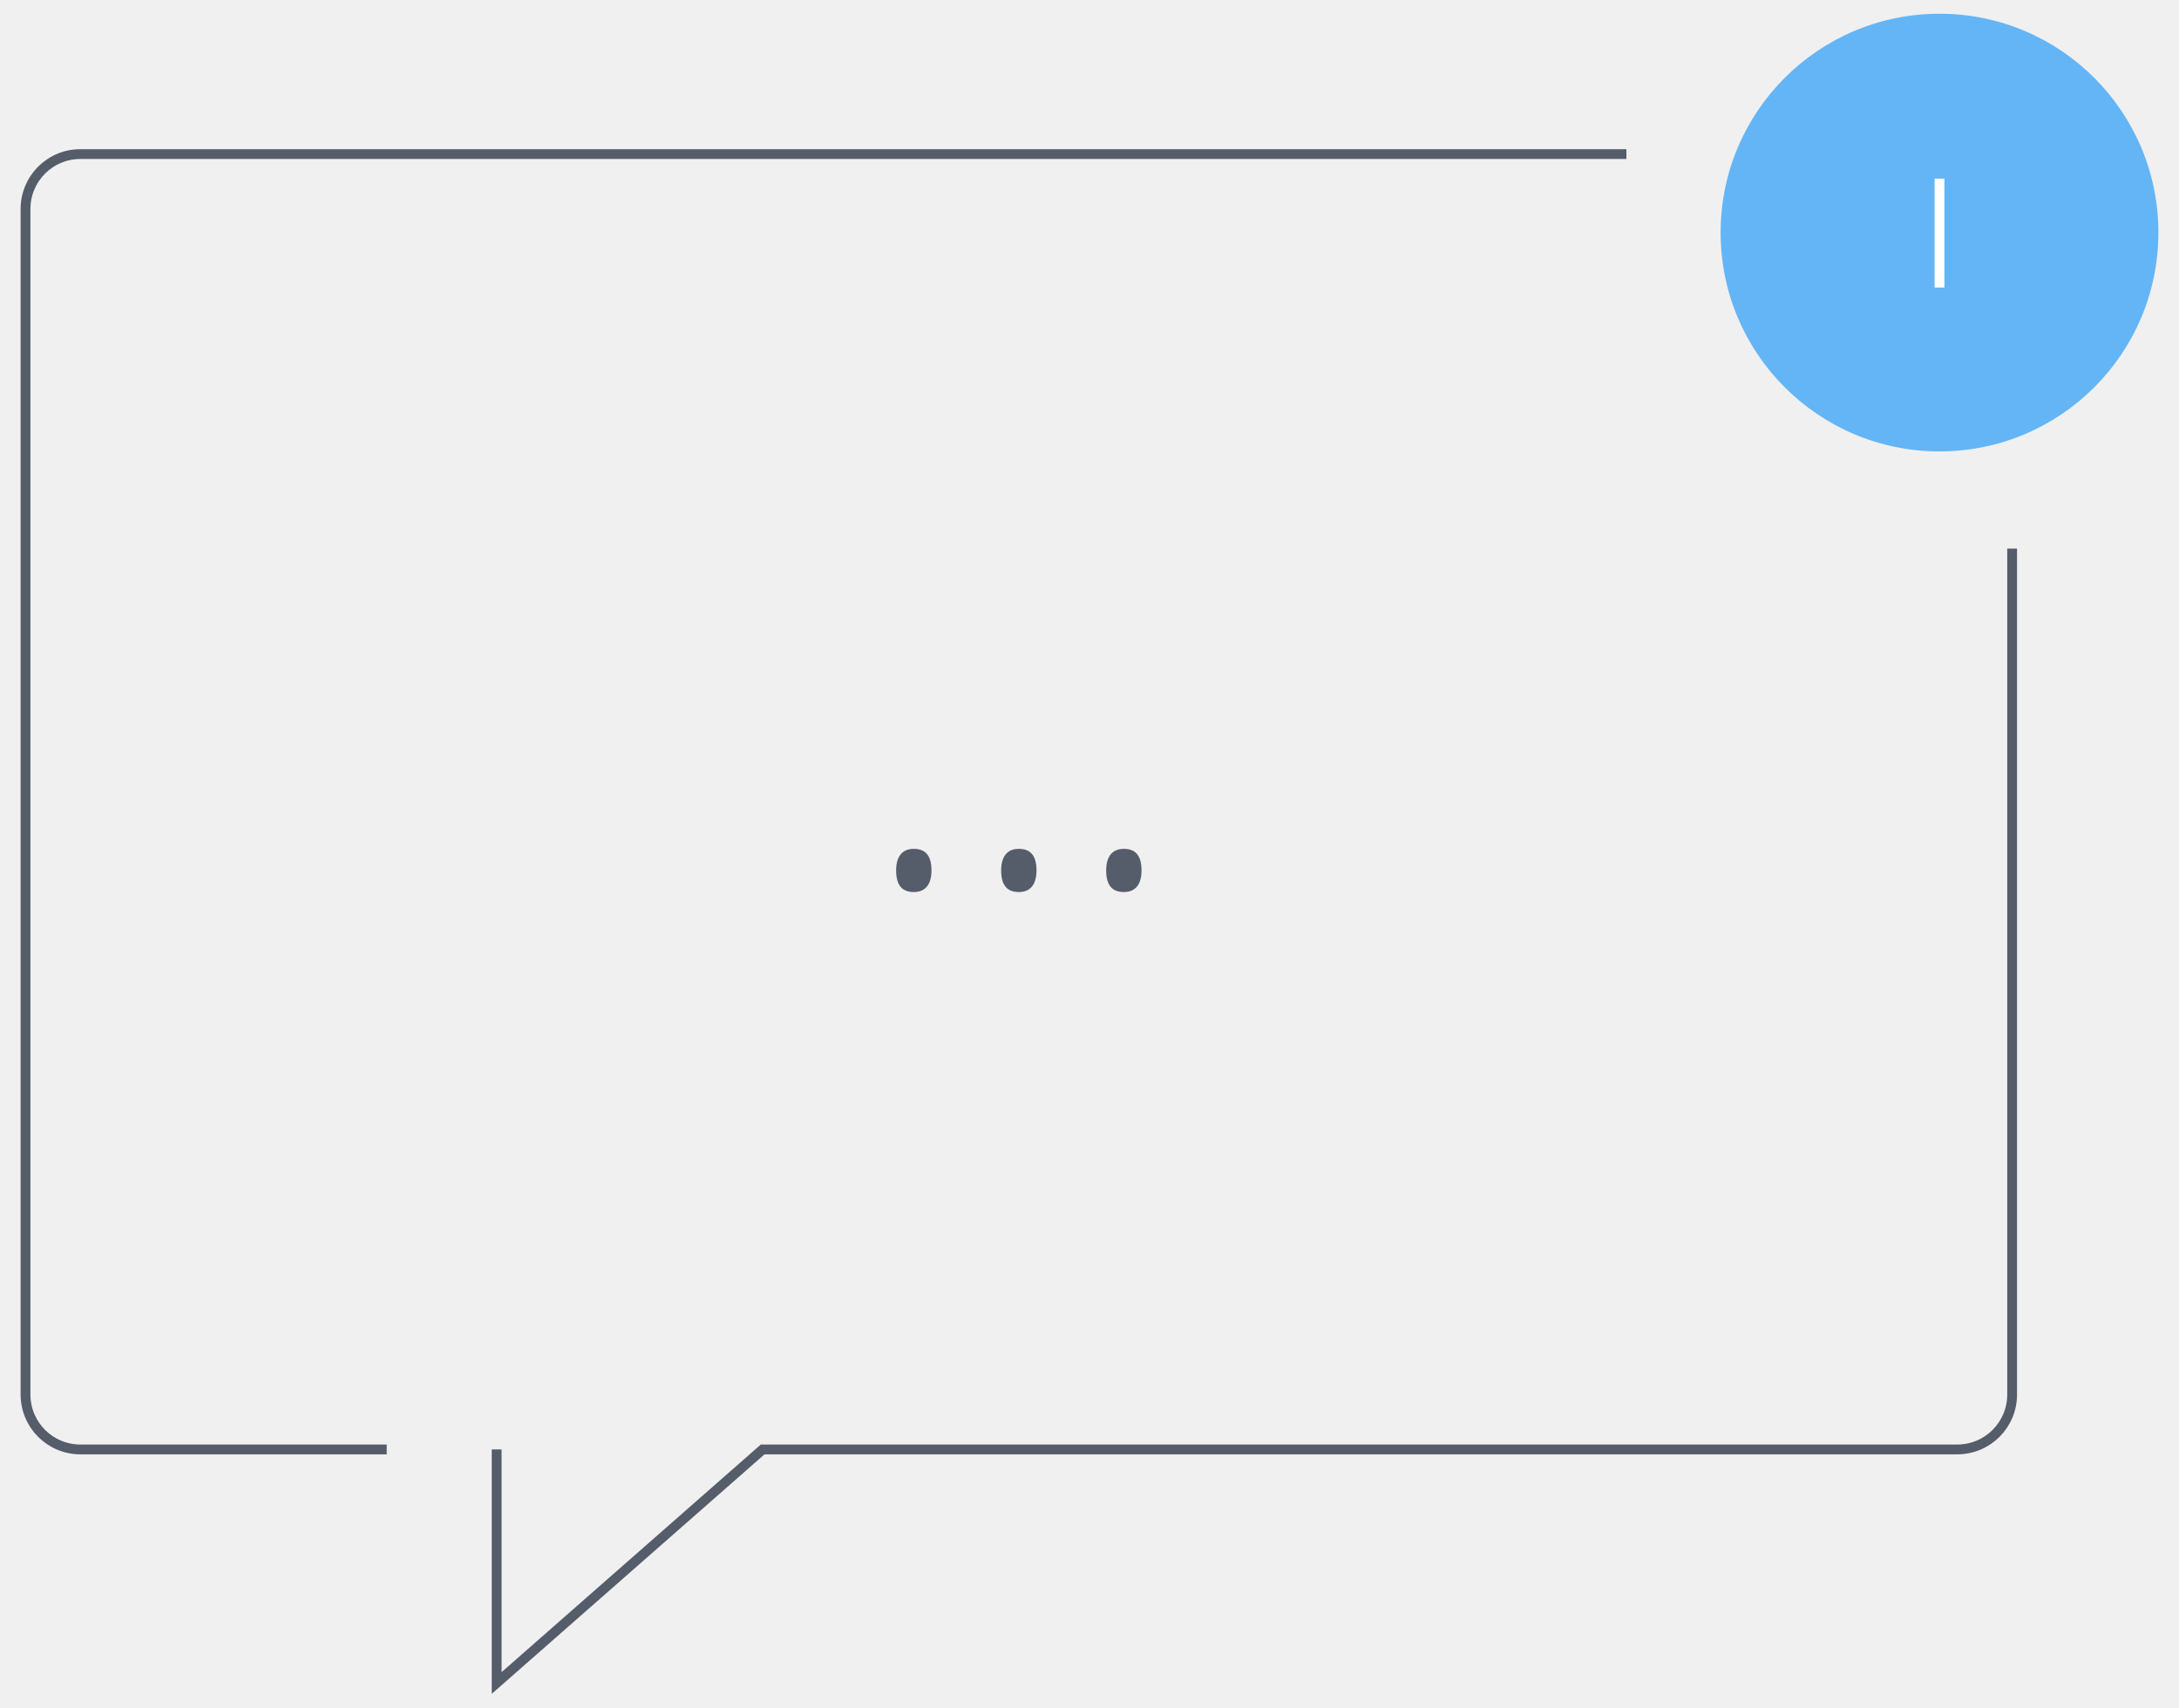
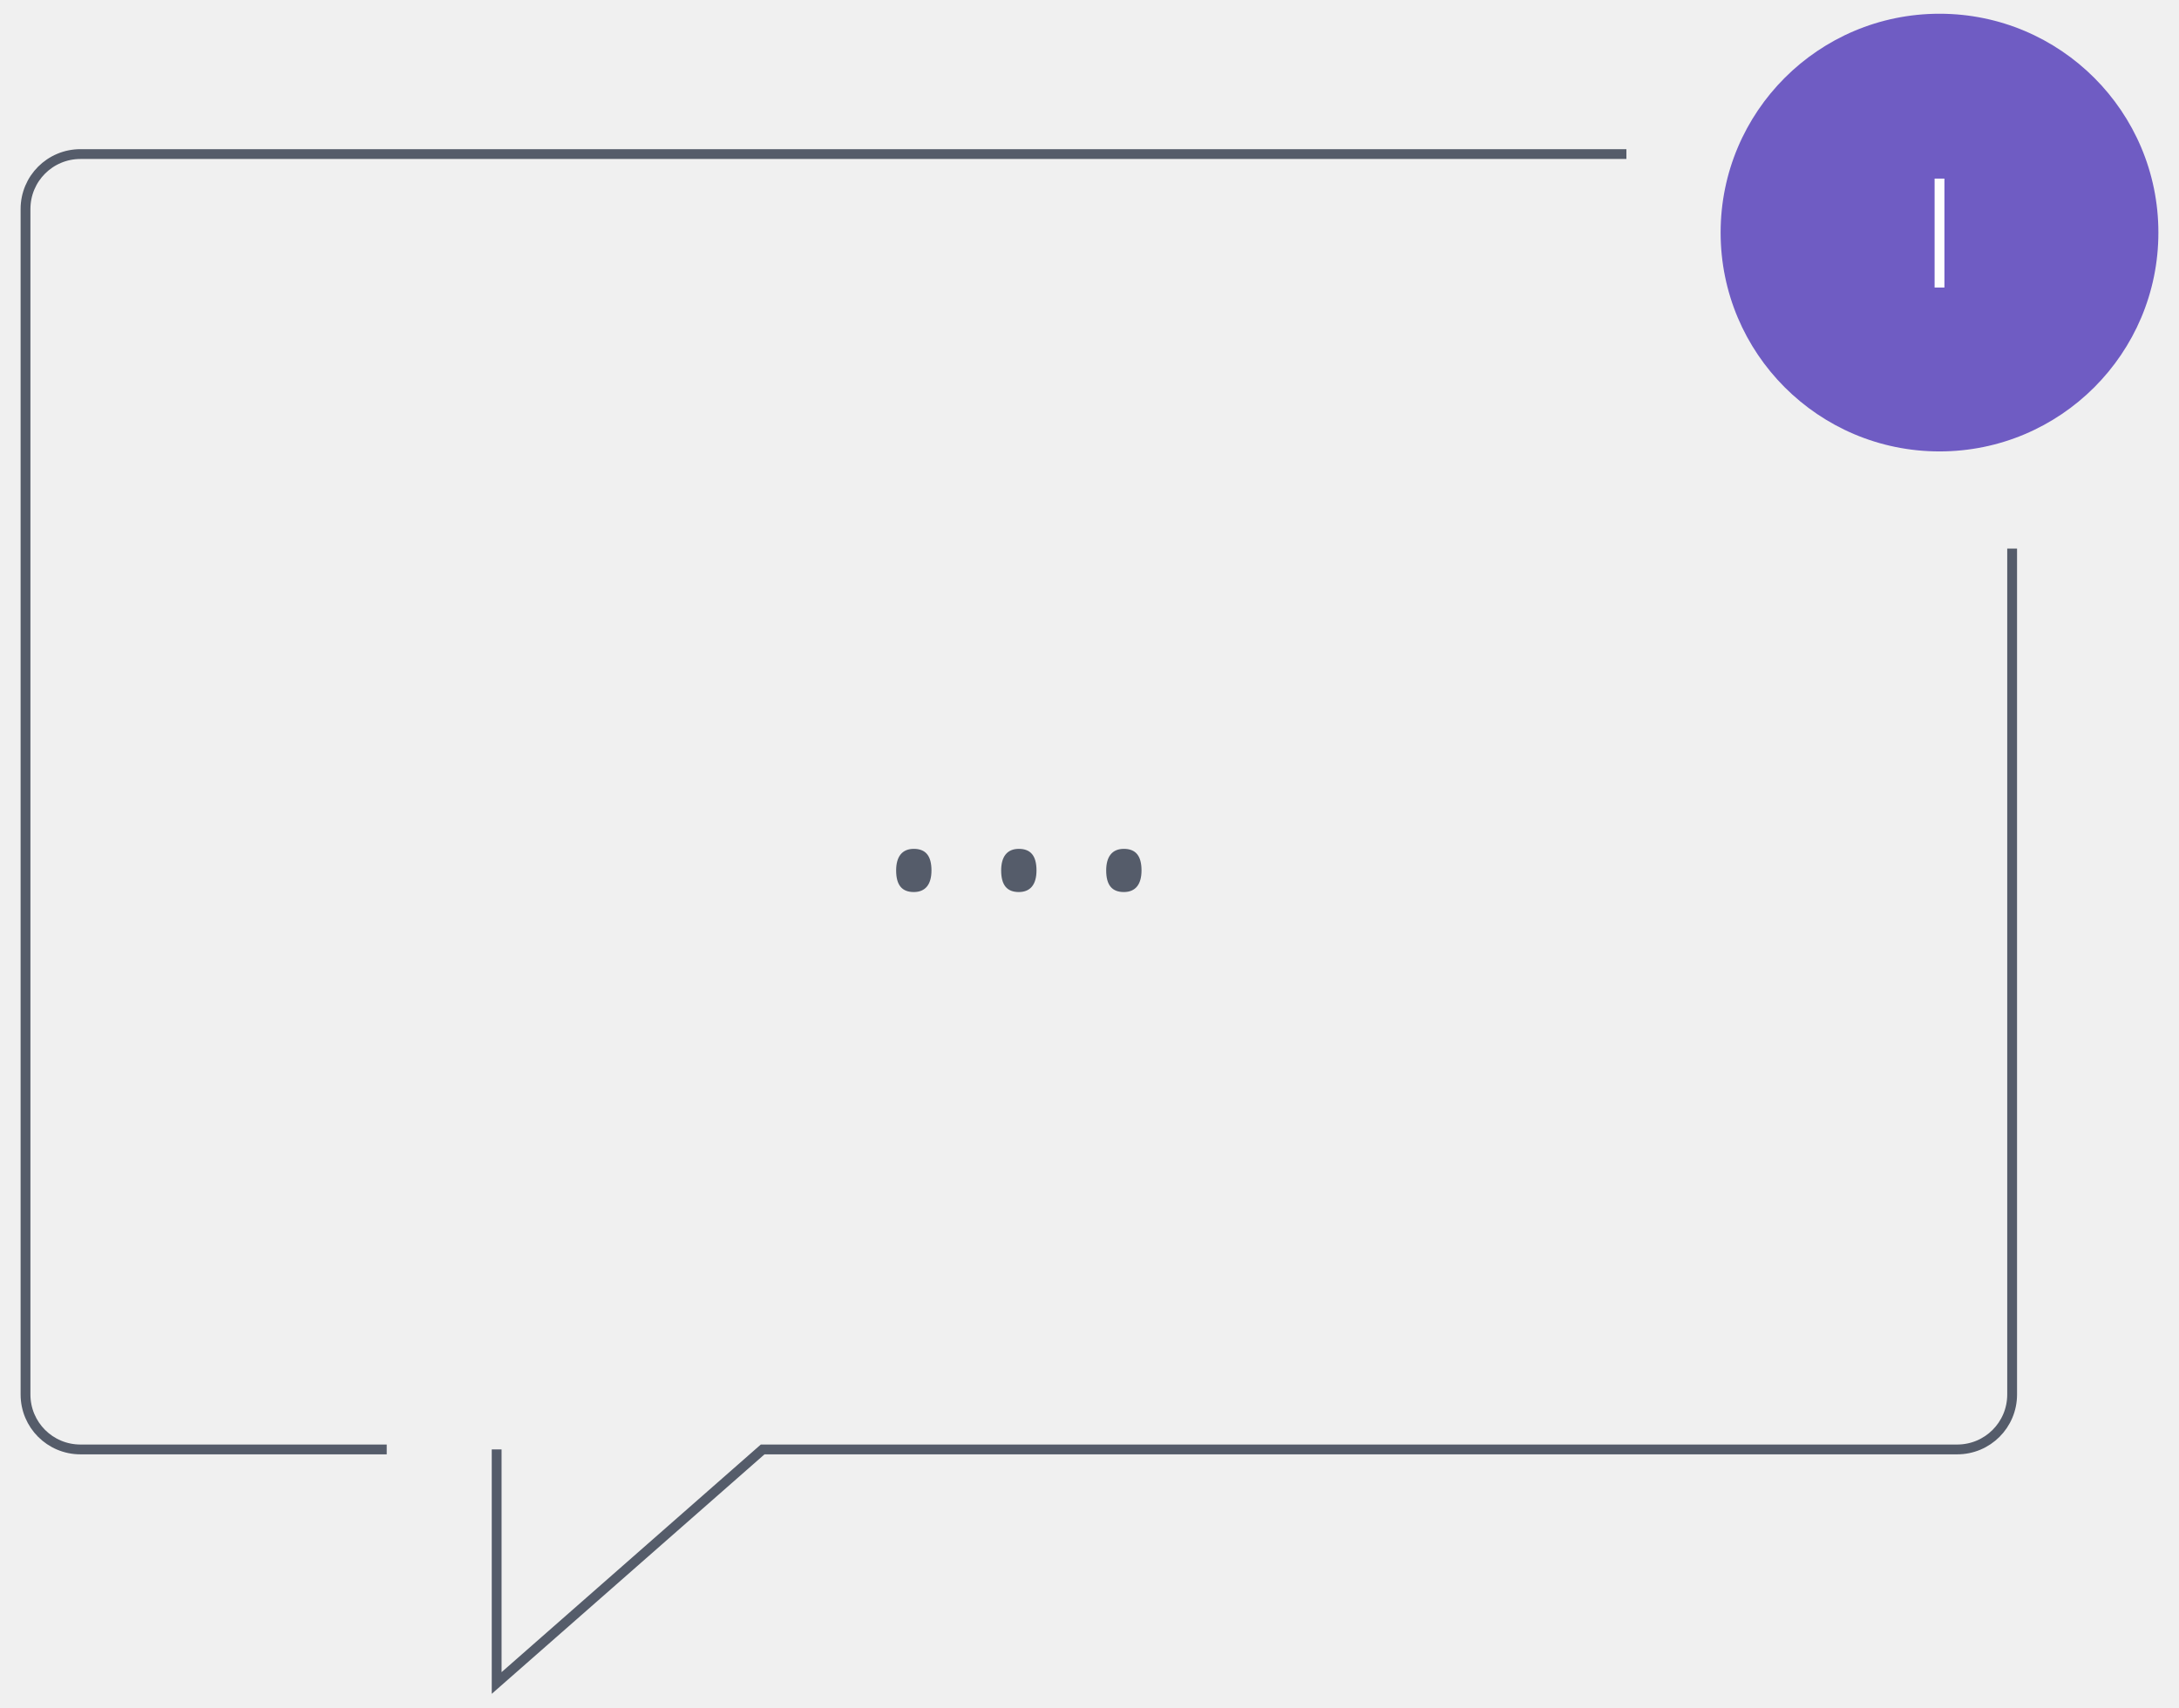
<svg xmlns="http://www.w3.org/2000/svg" version="1.1" id="Слой_1" x="0px" y="0px" viewBox="0 0 222 174" style="enable-background:new 0 0 222 174;" xml:space="preserve">
  <style type="text/css">
	.st0{fill:#E6E7E8;}
	.st1{opacity:0.8;fill:none;stroke:#FFFFFF;stroke-width:2.811;stroke-miterlimit:10;}
	.st2{opacity:0.8;}
	.st3{fill:none;stroke:#FFFFFF;stroke-width:2.811;stroke-miterlimit:10;}
	.st4{opacity:0.5;}
	.st5{fill:#E6E7E8;stroke:#FFFFFF;stroke-width:2.811;stroke-miterlimit:10;}
- 	.st6{fill:#E3F2F8;}
- 	.st7{fill:#64B5F6;}
+ 	.st6{fill:#E3DCFF;}
+ 	.st7{fill:#6F5CC3;}
	.st8{fill:#FFFFFF;stroke:#555C6A;stroke-miterlimit:10;}
	.st9{fill:#FFFFFF;}
	.st10{opacity:7.000000e-02;clip-path:url(#SVGID_2_);}
	.st11{fill:#CFD1D4;}
	.st12{fill:#FFFFFF;stroke:#000000;stroke-miterlimit:10;}
	.st13{fill:none;stroke:#D0D2D4;stroke-miterlimit:10;stroke-dasharray:11.347,11.347;}
	.st14{fill:none;stroke:#000000;stroke-miterlimit:10;stroke-dasharray:11.347,11.347;}
	.st15{fill:#231F20;}
	.st16{fill:#FFFFFF;stroke:#000000;stroke-linejoin:round;stroke-miterlimit:10;}
	.st17{fill:#FFFFFF;stroke:#000000;}
	.st18{fill:none;stroke:#000000;stroke-miterlimit:10;}
	.st19{fill:#D0D2D4;}
	.st20{fill:none;stroke:#000000;stroke-linejoin:round;stroke-miterlimit:10;}
	.st21{stroke:#000000;stroke-miterlimit:10;}
	.st22{fill:#FFFFFF;stroke:#000000;stroke-linejoin:bevel;stroke-miterlimit:10;}
	.st23{fill:#D0D2D4;stroke:#000000;}
	.st24{opacity:7.000000e-02;clip-path:url(#SVGID_4_);}
	.st25{opacity:7.000000e-02;clip-path:url(#SVGID_6_);}
	.st26{opacity:0.2;}
- 	.st27{fill-rule:evenodd;clip-rule:evenodd;fill:#64B5F6;stroke:#555C6A;stroke-width:0.899;stroke-miterlimit:10;}
+ 	.st27{fill-rule:evenodd;clip-rule:evenodd;fill:#6F5CC3;stroke:#555C6A;stroke-width:0.899;stroke-miterlimit:10;}
	.st28{opacity:0.2;fill:#007AC0;}
	.st29{fill:none;stroke:#555C6A;stroke-width:0.899;stroke-miterlimit:10;stroke-dasharray:10.34;}
	.st30{fill-rule:evenodd;clip-rule:evenodd;fill:#FFFFFF;stroke:#555C6A;stroke-width:0.899;stroke-miterlimit:10;}
	.st31{fill:#FFFFFF;stroke:#555C6A;stroke-width:0.899;stroke-miterlimit:10;}
	.st32{fill:#6E6E6E;}
	.st33{fill:#CFD8DC;}
	.st34{fill:#555C6A;}
	.st35{fill:#DBDADA;}
	.st36{fill:none;stroke:#555C6A;stroke-width:0.899;stroke-miterlimit:10;}
	.st37{opacity:7.000000e-02;clip-path:url(#SVGID_10_);}
	.st38{fill:#CFD8DC;stroke:#555C6A;stroke-width:0.915;stroke-miterlimit:10;}
- 	.st39{fill:#64B5F6;stroke:#555C6A;stroke-width:0.915;stroke-miterlimit:10;}
+ 	.st39{fill:#6F5CC3;stroke:#555C6A;stroke-width:0.915;stroke-miterlimit:10;}
	.st40{fill:#FFFFFF;stroke:#555C6A;stroke-width:0.915;stroke-miterlimit:10;}
	.st41{fill:#898E9F;}
	.st42{fill:none;stroke:#555C6A;stroke-width:0.915;stroke-miterlimit:10;}
	.st43{fill:none;stroke:#555C6A;stroke-width:0.915;stroke-miterlimit:10;stroke-dasharray:8.421,8.421;}
	.st44{fill:none;stroke:#555C6A;stroke-width:0.915;stroke-miterlimit:10;stroke-dasharray:9.028;}
	.st45{fill:#90A4AE;}
	.st46{fill:#E8E8EB;stroke:#555C6A;stroke-width:0.915;stroke-miterlimit:10;}
	.st47{opacity:7.000000e-02;clip-path:url(#SVGID_12_);}
	.st48{fill:#BCBEC0;}
	.st49{fill:#CFD8DC;stroke:#555C6A;stroke-miterlimit:10;}
	.st50{fill:#E8E8EB;stroke:#555C6A;stroke-miterlimit:10;}
	.st51{fill:#E8E8EB;stroke:#555C6A;stroke-width:1.043;stroke-miterlimit:10;}
	.st52{fill:#373637;}
	.st53{fill:none;stroke:#323132;stroke-width:1.055;stroke-miterlimit:10;}
	.st54{fill:#595959;stroke:#262526;stroke-width:0.531;stroke-miterlimit:10;}
	.st55{fill:#2B2A2B;stroke:#262526;stroke-width:1.055;stroke-miterlimit:10;}
	.st56{fill:#595959;stroke:#262526;stroke-width:0.343;stroke-miterlimit:10;}
	.st57{fill:none;stroke:#E5E4E5;stroke-width:1.055;stroke-miterlimit:10;}
	.st58{fill:none;stroke:#848284;stroke-width:2.111;stroke-miterlimit:10;}
	.st59{fill:#FAFAFA;}
	.st60{fill:#C4C4C4;}
	.st61{fill:none;stroke:#838284;stroke-width:2.111;stroke-miterlimit:10;}
	.st62{fill:url(#SVGID_13_);}
	.st63{fill:#E2E2E2;}
	.st64{fill:none;stroke:#1F1F1F;stroke-width:2.111;stroke-miterlimit:10;}
	.st65{fill:url(#SVGID_14_);}
	.st66{fill:none;stroke:#1F1F1F;stroke-width:1.055;stroke-miterlimit:10;}
	.st67{fill:none;stroke:#959CAF;stroke-width:0.708;stroke-miterlimit:10;}
	.st68{fill:#CFD8DC;stroke:#555C6A;stroke-width:0.921;stroke-miterlimit:10;}
	.st69{fill:none;stroke:#555C6A;stroke-width:0.678;stroke-miterlimit:10;}
	.st70{fill:none;stroke:#555C6A;stroke-width:0.678;stroke-miterlimit:10;stroke-dasharray:6.074,6.074;}
	.st71{fill:none;stroke:#555C6A;stroke-width:0.651;stroke-miterlimit:10;}
	.st72{fill:none;stroke:#555C6A;stroke-width:0.921;stroke-miterlimit:10;}
	.st73{fill:none;stroke:#555C6A;stroke-width:0.921;stroke-miterlimit:10;stroke-dasharray:8.37,8.37;}
- 	.st74{fill:#64B5F6;stroke:#555C6A;stroke-width:0.921;stroke-miterlimit:10;}
+ 	.st74{fill:#6F5CC3;stroke:#555C6A;stroke-width:0.921;stroke-miterlimit:10;}
	.st75{fill:#FFFFFF;stroke:#555C6A;stroke-width:0.921;stroke-miterlimit:10;}
	.st76{fill:#E8E8EB;stroke:#555C6A;stroke-width:0.921;stroke-miterlimit:10;}
	.st77{fill:none;stroke:#555C6A;stroke-width:0.919;stroke-miterlimit:10;}
	.st78{fill:none;stroke:#555C6A;stroke-width:0.919;stroke-miterlimit:10;stroke-dasharray:9.042,9.042;}
	.st79{fill:#CFD8DC;stroke:#555C6A;stroke-width:0.531;stroke-miterlimit:10;}
	.st80{fill:#90A4AE;stroke:#555C6A;stroke-width:0.584;stroke-miterlimit:10;}
	.st81{fill:#FFFFFF;stroke:#555C6A;stroke-width:0.675;stroke-miterlimit:10;}
	.st82{fill:#90A4AE;stroke:#555C6A;stroke-width:0.675;stroke-miterlimit:10;}
	.st83{fill:#CFD8DC;stroke:#555C6A;stroke-width:1.119;stroke-miterlimit:10;}
	.st84{fill:#90A4AE;stroke:#555C6A;stroke-width:1.119;stroke-miterlimit:10;}
	.st85{opacity:0.7;fill:#F0F6F7;}
	.st86{opacity:7.000000e-02;clip-path:url(#SVGID_16_);}
	.st87{fill-rule:evenodd;clip-rule:evenodd;fill:#FFFFFF;stroke:#555C6A;stroke-miterlimit:10;}
	.st88{fill:none;stroke:#555C6A;stroke-miterlimit:10;}
	.st89{fill:#90A4AE;stroke:#555C6A;stroke-miterlimit:10;}
	.st90{fill:none;stroke:#555C6A;stroke-miterlimit:10;stroke-dasharray:8.285;}
	.st91{fill:#217FDC;}
	.st92{fill:#484848;}
	.st93{fill:none;stroke:#1F1F1F;stroke-miterlimit:10;}
	.st94{fill:none;stroke:#FFFFFF;stroke-miterlimit:10;}
	.st95{fill:none;stroke:#555C6A;stroke-miterlimit:10;stroke-dasharray:6.837,6.837;}
	.st96{fill:none;stroke:#555C6A;stroke-miterlimit:10;stroke-dasharray:6.527,6.527;}
- 	.st97{fill:#E3F2F8;stroke:#555C6A;stroke-miterlimit:10;}
+ 	.st97{fill:#E3DCFF;stroke:#555C6A;stroke-miterlimit:10;}
	.st98{opacity:7.000000e-02;clip-path:url(#SVGID_18_);}
	.st99{fill:none;stroke:#555C6A;stroke-miterlimit:10;stroke-dasharray:6.623,6.623;}
	.st100{fill:#FF9F36;stroke:#555C6A;stroke-width:3.472;stroke-linecap:round;stroke-miterlimit:10;}
	.st101{fill:none;stroke:#FFFFFF;stroke-width:4;stroke-linecap:round;stroke-miterlimit:10;}
	.st102{fill:#B5D9F8;stroke:#FFFFFF;stroke-width:2;stroke-miterlimit:10;}
	.st103{fill:#FCD3B6;}
	.st104{fill:#F2BA94;}
	.st105{fill:none;stroke:#555C6A;stroke-width:3.472;stroke-miterlimit:10;}
	.st106{fill:#FF9F36;stroke:#640917;stroke-width:3.472;stroke-linecap:round;stroke-miterlimit:10;}
	.st107{fill:#F4891E;}
	.st108{fill:none;stroke:#640917;stroke-width:3.472;stroke-linecap:round;stroke-miterlimit:10;}
	.st109{fill:#FFFFFF;stroke:#555C6A;stroke-width:3.472;stroke-linecap:round;stroke-miterlimit:10;}
	.st110{opacity:0.55;fill:#BCA49B;}
	.st111{fill:#FF9F36;stroke:#006BAC;stroke-width:2.082;stroke-linecap:round;stroke-miterlimit:10;}
	.st112{fill:#555C6A;stroke:#555C6A;stroke-width:3.472;stroke-linecap:round;stroke-miterlimit:10;}
	.st113{fill:#006BAC;}
	.st114{fill:none;stroke:#006BAC;stroke-width:2.082;stroke-linecap:round;stroke-miterlimit:10;}
	.st115{fill:#555C6A;stroke:#640917;stroke-width:3.472;stroke-linecap:round;stroke-miterlimit:10;}
	.st116{fill:none;stroke:#555C6A;stroke-width:3.472;stroke-linecap:round;stroke-miterlimit:10;}
	.st117{fill:#FFEDD9;stroke:#555C6A;stroke-width:3.472;stroke-miterlimit:10;}
	.st118{fill:#F7F0ED;}
	.st119{fill:none;stroke:#FFFFFF;stroke-width:3.472;stroke-linecap:round;stroke-miterlimit:10;}
	.st120{fill:none;stroke:#555C6A;stroke-width:3.508;stroke-linecap:round;stroke-miterlimit:10;}
</style>
  <g>
    <path class="st88" d="M205,55.9v86.2c0,3.1-2.5,5.6-5.6,5.6H77.7l-27.1,23.8v-23.8" />
    <path class="st88" d="M39.4,147.7H8.2c-3.1,0-5.6-2.5-5.6-5.6V21.3c0-3.1,2.5-5.6,5.6-5.6h157.5" />
  </g>
  <g>
    <path class="st34" d="M91.3,88.7c0-1.4,0.6-2.2,1.8-2.2c1.2,0,1.8,0.7,1.8,2.2c0,1.4-0.6,2.2-1.8,2.2   C91.9,90.9,91.3,90.2,91.3,88.7z" />
    <path class="st34" d="M102,88.7c0-1.4,0.6-2.2,1.8-2.2c1.2,0,1.8,0.7,1.8,2.2c0,1.4-0.6,2.2-1.8,2.2C102.6,90.9,102,90.2,102,88.7z   " />
    <path class="st34" d="M112.7,88.7c0-1.4,0.6-2.2,1.8-2.2c1.2,0,1.8,0.7,1.8,2.2c0,1.4-0.6,2.2-1.8,2.2   C113.3,90.9,112.7,90.2,112.7,88.7z" />
  </g>
  <g>
    <circle class="st7" cx="197.6" cy="23.7" r="22.3" />
    <line class="st94" x1="197.6" y1="18.2" x2="197.6" y2="29.3" />
  </g>
</svg>
